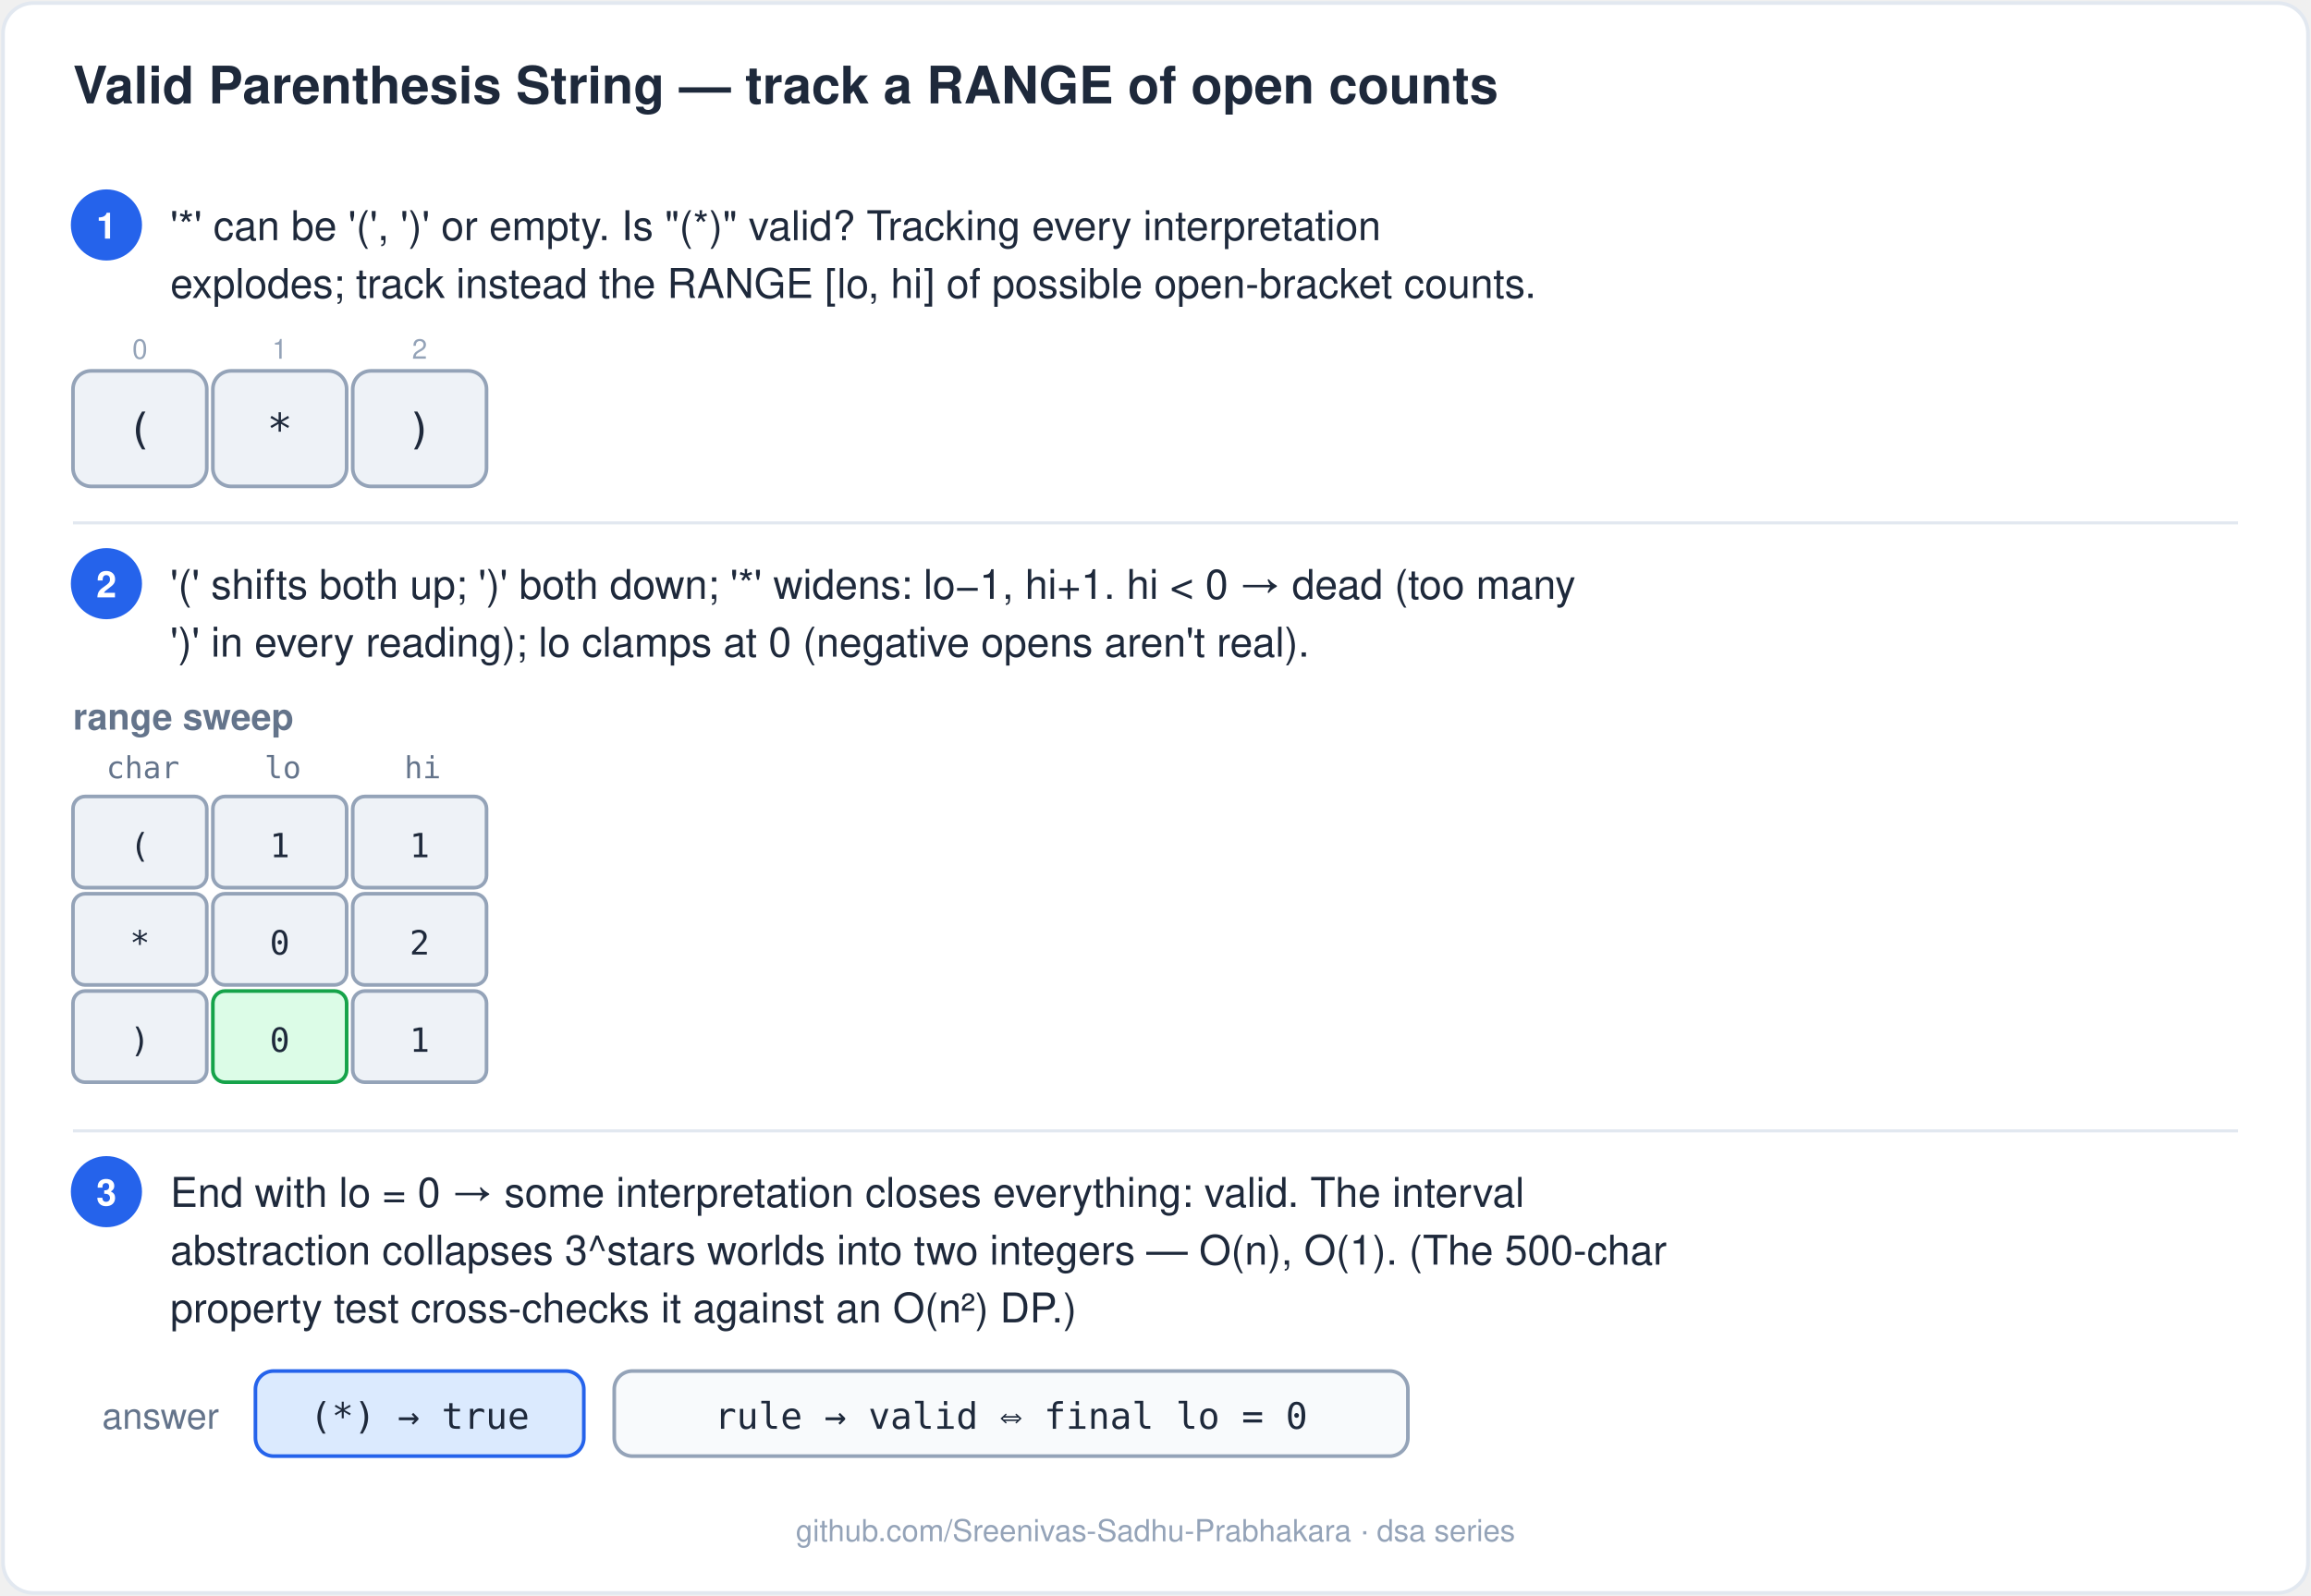
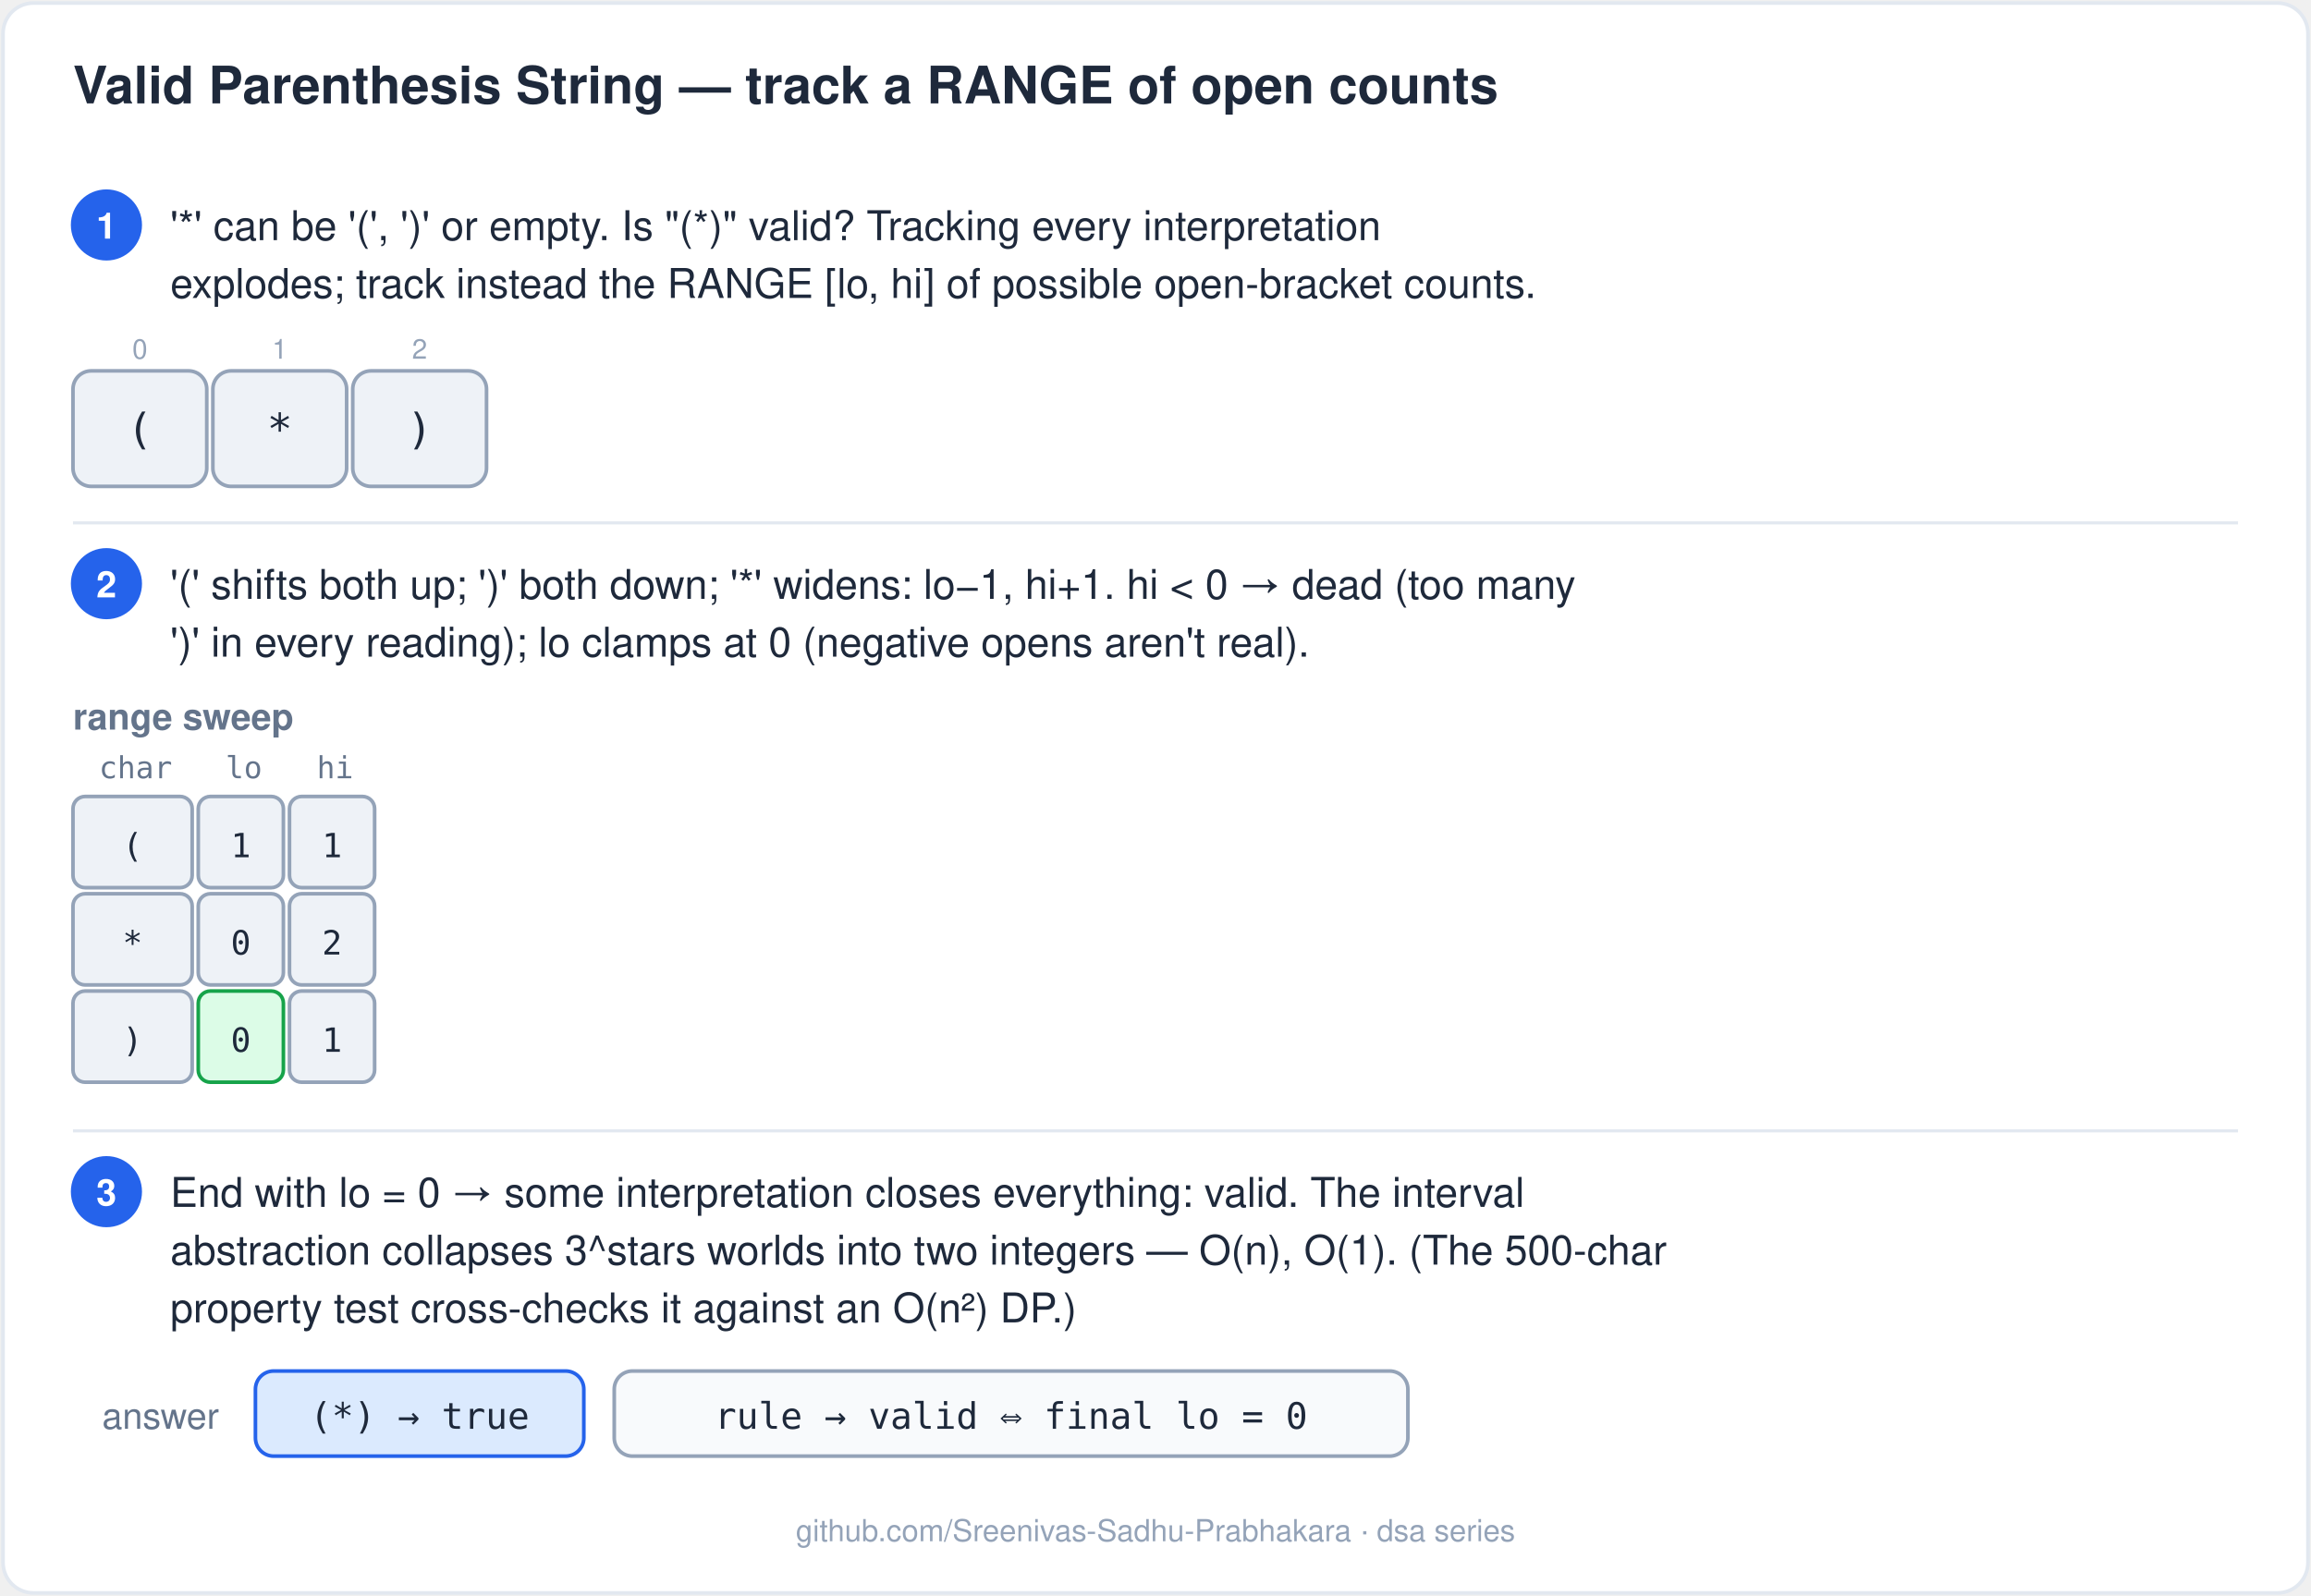
<svg xmlns="http://www.w3.org/2000/svg" width="760" height="525" viewBox="0 0 760 525" role="img" aria-label="Step-by-step visual walkthrough">
  <defs>
    <marker id="arr" markerWidth="8" markerHeight="8" refX="6" refY="3" orient="auto">
      <path d="M0,0 L7,3 L0,6 z" fill="context-stroke" />
    </marker>
  </defs>
  <rect x="1.0" y="1.0" width="758.0" height="523.0" rx="10" fill="#ffffff" stroke="#e2e8f0" stroke-width="1.2" />
  <text x="24.0" y="34.0" font-family="-apple-system,Segoe UI,Helvetica,Arial,sans-serif" font-size="17" fill="#1e293b" text-anchor="start" font-weight="600">Valid Parenthesis String — track a RANGE of open counts</text>
  <circle cx="35.0" cy="74.0" r="11" fill="#2563eb" stroke="#2563eb" stroke-width="1.4" />
  <text x="35.0" y="78.5" font-family="-apple-system,Segoe UI,Helvetica,Arial,sans-serif" font-size="12" fill="#ffffff" text-anchor="middle" font-weight="600">1</text>
  <text x="56.0" y="79.0" font-family="-apple-system,Segoe UI,Helvetica,Arial,sans-serif" font-size="13.5" fill="#1e293b" text-anchor="start">'*' can be '(', ')' or empty. Is "(*)" valid? Tracking every interpretation</text>
  <text x="56.0" y="98.0" font-family="-apple-system,Segoe UI,Helvetica,Arial,sans-serif" font-size="13.5" fill="#1e293b" text-anchor="start">explodes; track instead the RANGE [lo, hi] of possible open-bracket counts.</text>
  <rect x="24.0" y="122.0" width="44.0" height="38.0" rx="6" fill="#eef2f7" stroke="#94a3b8" stroke-width="1.2" />
  <text x="46.0" y="146.0" font-family="ui-monospace,Menlo,monospace" font-size="14" fill="#1e293b" text-anchor="middle">(</text>
  <text x="46.0" y="118.0" font-family="-apple-system,Segoe UI,Helvetica,Arial,sans-serif" font-size="9" fill="#94a3b8" text-anchor="middle">0</text>
  <rect x="70.0" y="122.0" width="44.0" height="38.0" rx="6" fill="#eef2f7" stroke="#94a3b8" stroke-width="1.2" />
  <text x="92.0" y="146.0" font-family="ui-monospace,Menlo,monospace" font-size="14" fill="#1e293b" text-anchor="middle">*</text>
  <text x="92.0" y="118.0" font-family="-apple-system,Segoe UI,Helvetica,Arial,sans-serif" font-size="9" fill="#94a3b8" text-anchor="middle">1</text>
  <rect x="116.0" y="122.0" width="44.0" height="38.0" rx="6" fill="#eef2f7" stroke="#94a3b8" stroke-width="1.2" />
  <text x="138.0" y="146.0" font-family="ui-monospace,Menlo,monospace" font-size="14" fill="#1e293b" text-anchor="middle">)</text>
  <text x="138.0" y="118.0" font-family="-apple-system,Segoe UI,Helvetica,Arial,sans-serif" font-size="9" fill="#94a3b8" text-anchor="middle">2</text>
  <line x1="24.0" y1="172.0" x2="736.0" y2="172.0" stroke="#e2e8f0" stroke-width="1" />
  <circle cx="35.0" cy="192.0" r="11" fill="#2563eb" stroke="#2563eb" stroke-width="1.4" />
  <text x="35.0" y="196.5" font-family="-apple-system,Segoe UI,Helvetica,Arial,sans-serif" font-size="12" fill="#ffffff" text-anchor="middle" font-weight="600">2</text>
  <text x="56.0" y="197.0" font-family="-apple-system,Segoe UI,Helvetica,Arial,sans-serif" font-size="13.5" fill="#1e293b" text-anchor="start">'(' shifts both up; ')' both down; '*' widens: lo−1, hi+1. hi &lt; 0 → dead (too many</text>
  <text x="56.0" y="216.0" font-family="-apple-system,Segoe UI,Helvetica,Arial,sans-serif" font-size="13.5" fill="#1e293b" text-anchor="start">')' in every reading); lo clamps at 0 (negative opens aren't real).</text>
  <text x="24.0" y="240.0" font-family="-apple-system,Segoe UI,Helvetica,Arial,sans-serif" font-size="12" fill="#64748b" text-anchor="start" font-weight="600">range sweep</text>
-   <text x="47.0" y="256.0" font-family="ui-monospace,Menlo,monospace" font-size="10" fill="#64748b" text-anchor="middle">char</text>
-   <text x="93.0" y="256.0" font-family="ui-monospace,Menlo,monospace" font-size="10" fill="#64748b" text-anchor="middle">lo</text>
-   <text x="139.0" y="256.0" font-family="ui-monospace,Menlo,monospace" font-size="10" fill="#64748b" text-anchor="middle">hi</text>
-   <rect x="24.0" y="262.0" width="44.0" height="30.0" rx="4" fill="#eef2f7" stroke="#94a3b8" stroke-width="1.2" />
-   <text x="46.0" y="282.0" font-family="ui-monospace,Menlo,monospace" font-size="11" fill="#1e293b" text-anchor="middle">(</text>
-   <rect x="70.0" y="262.0" width="44.0" height="30.0" rx="4" fill="#eef2f7" stroke="#94a3b8" stroke-width="1.2" />
-   <text x="92.0" y="282.0" font-family="ui-monospace,Menlo,monospace" font-size="11" fill="#1e293b" text-anchor="middle">1</text>
-   <rect x="116.0" y="262.0" width="44.0" height="30.0" rx="4" fill="#eef2f7" stroke="#94a3b8" stroke-width="1.2" />
-   <text x="138.0" y="282.0" font-family="ui-monospace,Menlo,monospace" font-size="11" fill="#1e293b" text-anchor="middle">1</text>
-   <rect x="24.0" y="294.0" width="44.0" height="30.0" rx="4" fill="#eef2f7" stroke="#94a3b8" stroke-width="1.2" />
-   <text x="46.0" y="314.0" font-family="ui-monospace,Menlo,monospace" font-size="11" fill="#1e293b" text-anchor="middle">*</text>
-   <rect x="70.0" y="294.0" width="44.0" height="30.0" rx="4" fill="#eef2f7" stroke="#94a3b8" stroke-width="1.2" />
-   <text x="92.0" y="314.0" font-family="ui-monospace,Menlo,monospace" font-size="11" fill="#1e293b" text-anchor="middle">0</text>
-   <rect x="116.0" y="294.0" width="44.0" height="30.0" rx="4" fill="#eef2f7" stroke="#94a3b8" stroke-width="1.2" />
-   <text x="138.0" y="314.0" font-family="ui-monospace,Menlo,monospace" font-size="11" fill="#1e293b" text-anchor="middle">2</text>
-   <rect x="24.0" y="326.0" width="44.0" height="30.0" rx="4" fill="#eef2f7" stroke="#94a3b8" stroke-width="1.2" />
-   <text x="46.0" y="346.0" font-family="ui-monospace,Menlo,monospace" font-size="11" fill="#1e293b" text-anchor="middle">)</text>
-   <rect x="70.0" y="326.0" width="44.0" height="30.0" rx="4" fill="#dcfce7" stroke="#16a34a" stroke-width="1.2" />
-   <text x="92.0" y="346.0" font-family="ui-monospace,Menlo,monospace" font-size="11" fill="#1e293b" text-anchor="middle">0</text>
-   <rect x="116.0" y="326.0" width="44.0" height="30.0" rx="4" fill="#eef2f7" stroke="#94a3b8" stroke-width="1.2" />
-   <text x="138.0" y="346.0" font-family="ui-monospace,Menlo,monospace" font-size="11" fill="#1e293b" text-anchor="middle">1</text>
+   <text x="44.6" y="256.0" font-family="ui-monospace,Menlo,monospace" font-size="10" fill="#64748b" text-anchor="middle">char</text>
+   <text x="80.2" y="256.0" font-family="ui-monospace,Menlo,monospace" font-size="10" fill="#64748b" text-anchor="middle">lo</text>
+   <text x="110.2" y="256.0" font-family="ui-monospace,Menlo,monospace" font-size="10" fill="#64748b" text-anchor="middle">hi</text>
+   <rect x="24.0" y="262.0" width="39.2" height="30.0" rx="4" fill="#eef2f7" stroke="#94a3b8" stroke-width="1.2" />
+   <text x="43.6" y="282.0" font-family="ui-monospace,Menlo,monospace" font-size="11" fill="#1e293b" text-anchor="middle">(</text>
+   <rect x="65.2" y="262.0" width="28.0" height="30.0" rx="4" fill="#eef2f7" stroke="#94a3b8" stroke-width="1.2" />
+   <text x="79.2" y="282.0" font-family="ui-monospace,Menlo,monospace" font-size="11" fill="#1e293b" text-anchor="middle">1</text>
+   <rect x="95.2" y="262.0" width="28.0" height="30.0" rx="4" fill="#eef2f7" stroke="#94a3b8" stroke-width="1.2" />
+   <text x="109.2" y="282.0" font-family="ui-monospace,Menlo,monospace" font-size="11" fill="#1e293b" text-anchor="middle">1</text>
+   <rect x="24.0" y="294.0" width="39.2" height="30.0" rx="4" fill="#eef2f7" stroke="#94a3b8" stroke-width="1.2" />
+   <text x="43.6" y="314.0" font-family="ui-monospace,Menlo,monospace" font-size="11" fill="#1e293b" text-anchor="middle">*</text>
+   <rect x="65.2" y="294.0" width="28.0" height="30.0" rx="4" fill="#eef2f7" stroke="#94a3b8" stroke-width="1.2" />
+   <text x="79.2" y="314.0" font-family="ui-monospace,Menlo,monospace" font-size="11" fill="#1e293b" text-anchor="middle">0</text>
+   <rect x="95.2" y="294.0" width="28.0" height="30.0" rx="4" fill="#eef2f7" stroke="#94a3b8" stroke-width="1.2" />
+   <text x="109.2" y="314.0" font-family="ui-monospace,Menlo,monospace" font-size="11" fill="#1e293b" text-anchor="middle">2</text>
+   <rect x="24.0" y="326.0" width="39.2" height="30.0" rx="4" fill="#eef2f7" stroke="#94a3b8" stroke-width="1.2" />
+   <text x="43.6" y="346.0" font-family="ui-monospace,Menlo,monospace" font-size="11" fill="#1e293b" text-anchor="middle">)</text>
+   <rect x="65.2" y="326.0" width="28.0" height="30.0" rx="4" fill="#dcfce7" stroke="#16a34a" stroke-width="1.2" />
+   <text x="79.2" y="346.0" font-family="ui-monospace,Menlo,monospace" font-size="11" fill="#1e293b" text-anchor="middle">0</text>
+   <rect x="95.2" y="326.0" width="28.0" height="30.0" rx="4" fill="#eef2f7" stroke="#94a3b8" stroke-width="1.2" />
+   <text x="109.2" y="346.0" font-family="ui-monospace,Menlo,monospace" font-size="11" fill="#1e293b" text-anchor="middle">1</text>
  <line x1="24.0" y1="372.0" x2="736.0" y2="372.0" stroke="#e2e8f0" stroke-width="1" />
  <circle cx="35.0" cy="392.0" r="11" fill="#2563eb" stroke="#2563eb" stroke-width="1.4" />
  <text x="35.0" y="396.5" font-family="-apple-system,Segoe UI,Helvetica,Arial,sans-serif" font-size="12" fill="#ffffff" text-anchor="middle" font-weight="600">3</text>
  <text x="56.0" y="397.0" font-family="-apple-system,Segoe UI,Helvetica,Arial,sans-serif" font-size="13.5" fill="#1e293b" text-anchor="start">End with lo = 0 → some interpretation closes everything: valid. The interval</text>
  <text x="56.0" y="416.0" font-family="-apple-system,Segoe UI,Helvetica,Arial,sans-serif" font-size="13.5" fill="#1e293b" text-anchor="start">abstraction collapses 3^stars worlds into two integers — O(n), O(1). (The 500-char</text>
  <text x="56.0" y="435.0" font-family="-apple-system,Segoe UI,Helvetica,Arial,sans-serif" font-size="13.5" fill="#1e293b" text-anchor="start">property test cross-checks it against an O(n²) DP.)</text>
  <text x="72.0" y="470.0" font-family="-apple-system,Segoe UI,Helvetica,Arial,sans-serif" font-size="12" fill="#64748b" text-anchor="end">answer</text>
  <rect x="84.0" y="451.0" width="108.0" height="28.0" rx="6" fill="#dbeafe" stroke="#2563eb" stroke-width="1.2" />
  <text x="138.0" y="470.0" font-family="ui-monospace,Menlo,monospace" font-size="12" fill="#1e293b" text-anchor="middle">(*) → true</text>
  <rect x="202.0" y="451.0" width="261.0" height="28.0" rx="6" fill="#f8fafc" stroke="#94a3b8" stroke-width="1.2" />
  <text x="332.5" y="470.0" font-family="ui-monospace,Menlo,monospace" font-size="12" fill="#1e293b" text-anchor="middle">rule → valid ⟺ final lo = 0</text>
  <text x="380.0" y="507.0" font-family="-apple-system,Segoe UI,Helvetica,Arial,sans-serif" font-size="10" fill="#94a3b8" text-anchor="middle">github.com/Sreenivas-Sadhu-Prabhakara · dsa series</text>
</svg>
